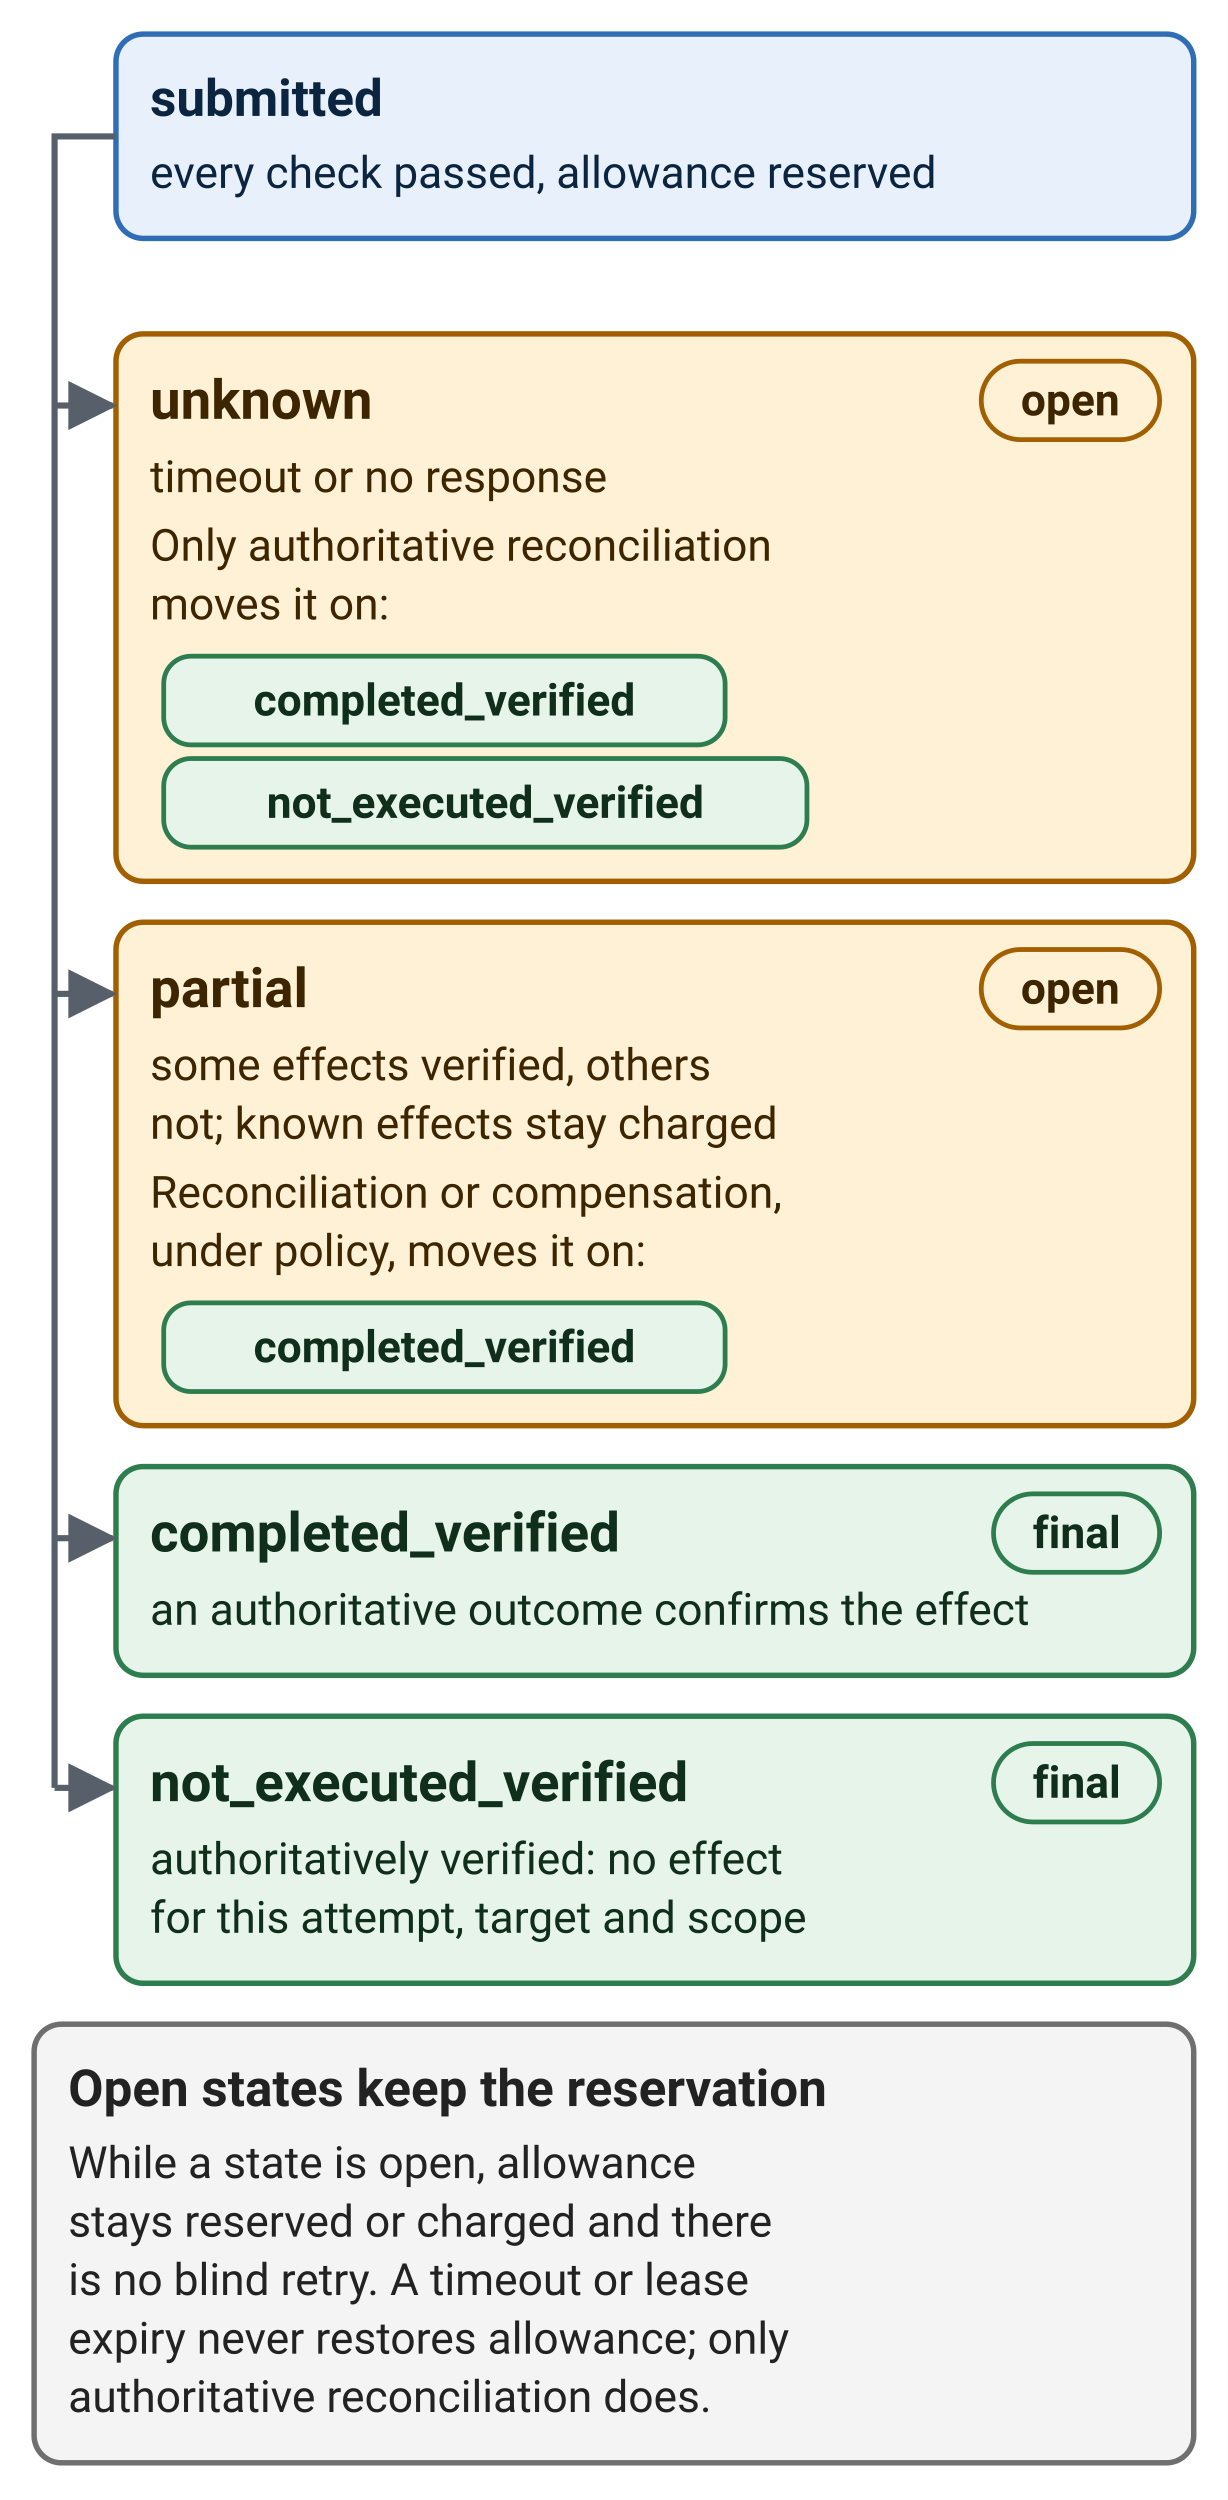
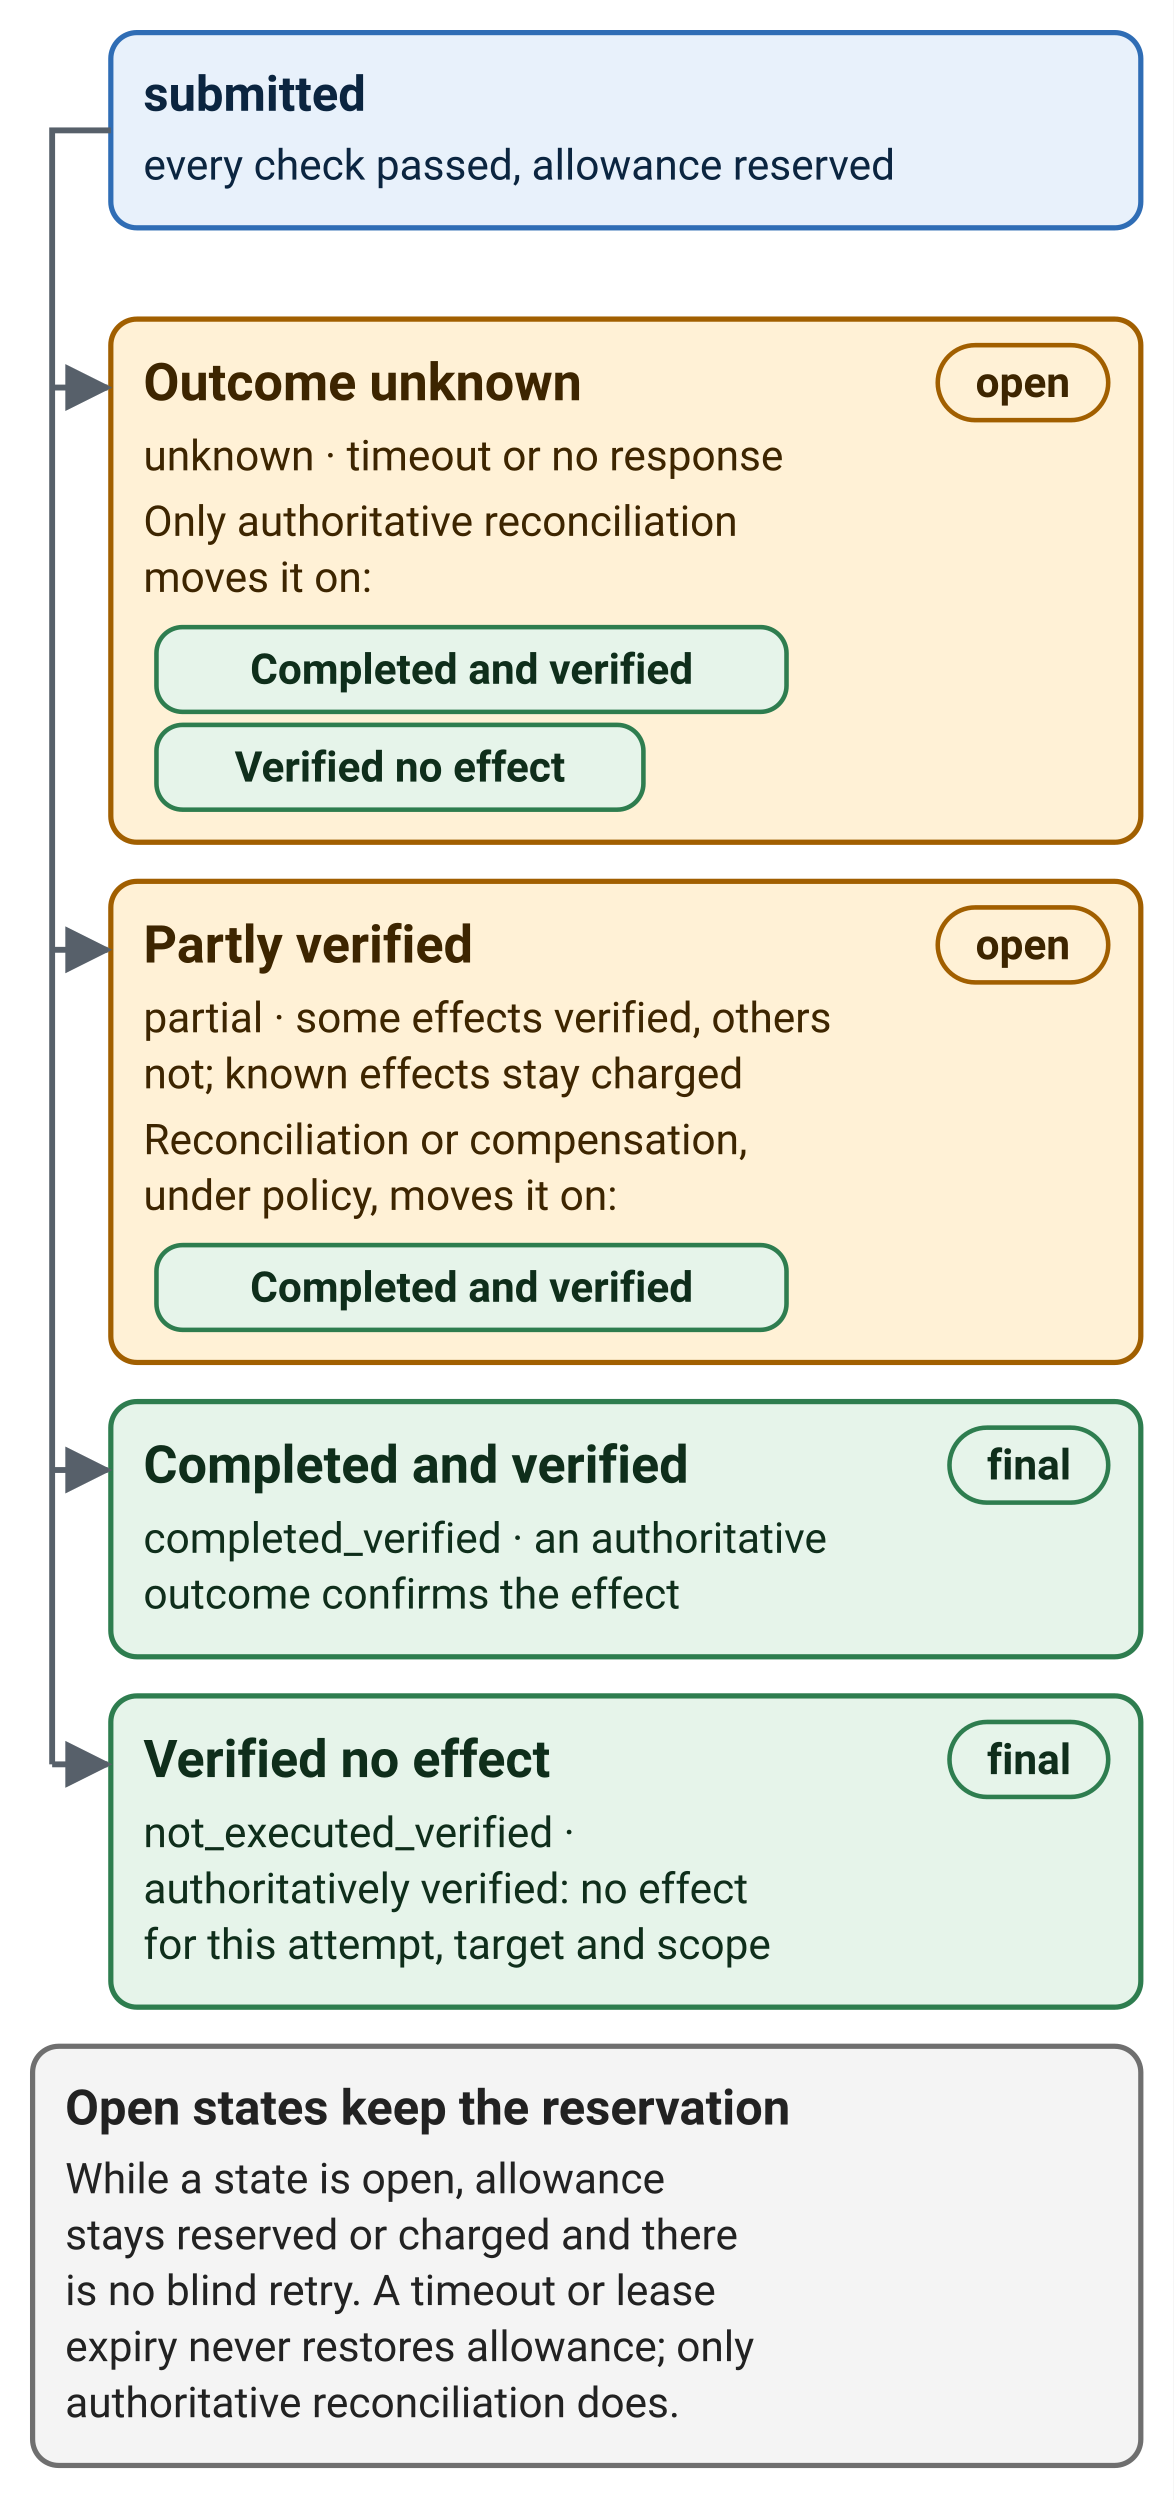
- <svg xmlns="http://www.w3.org/2000/svg" viewBox="0 0 360 733" width="360" height="733" role="img" aria-labelledby="t d" font-family="-apple-system, 'Segoe UI', Roboto, Helvetica, Arial, sans-serif">
+ <svg xmlns="http://www.w3.org/2000/svg" viewBox="0 0 360 767" width="360" height="767" role="img" aria-labelledby="t d" font-family="-apple-system, 'Segoe UI', Roboto, Helvetica, Arial, sans-serif">
  <defs>
    <marker id="arr" viewBox="0 0 10 10" refX="9" refY="5" markerWidth="8" markerHeight="8" orient="auto-start-reverse">
      <path d="M0 0 L10 5 L0 10 z" fill="#57606a" />
    </marker>
    <marker id="arrs" viewBox="0 0 10 10" refX="9" refY="5" markerWidth="5.5" markerHeight="5.5" orient="auto-start-reverse">
      <path d="M0 0 L10 5 L0 10 z" fill="#57606a" />
    </marker>
  </defs>
-   <rect width="360" height="733" fill="#ffffff" />
+   <rect width="360" height="767" fill="#ffffff" />
  <rect x="34.0" y="10.0" width="316.0" height="59.9" rx="8" fill="#E8F1FB" stroke="#2F6DB5" stroke-width="1.6" />
  <text x="44.0" y="34.0" font-size="15" text-anchor="start" font-weight="700" fill="#0B2540">submitted</text>
  <text x="44.0" y="55.1" font-size="13" text-anchor="start" fill="#0B2540">every check passed, allowance reserved</text>
  <rect x="34.0" y="97.9" width="316.0" height="160.5" rx="8" fill="#FFF1D6" stroke="#A15F00" stroke-width="1.6" />
  <rect x="287.7" y="105.9" width="52.3" height="23.0" rx="11.5" fill="#FFF1D6" stroke="#A15F00" stroke-width="1.4" />
  <text x="313.8" y="121.8" font-size="13" text-anchor="middle" font-weight="700" fill="#3D2500">open</text>
-   <text x="44.0" y="122.8" font-size="16" text-anchor="start" font-weight="700" fill="#3D2500">unknown</text>
-   <text x="44.0" y="144.3" font-size="13" text-anchor="start" fill="#3D2500">timeout or no response</text>
+   <text x="44.0" y="122.8" font-size="16" text-anchor="start" font-weight="700" fill="#3D2500">Outcome unknown</text>
+   <text x="44.0" y="144.3" font-size="13" text-anchor="start" fill="#3D2500">unknown · timeout or no response</text>
  <text x="44.0" y="164.4" font-size="13" text-anchor="start" fill="#3D2500">Only authoritative reconciliation</text>
  <text x="44.0" y="181.6" font-size="13" text-anchor="start" fill="#3D2500">moves it on:</text>
-   <rect x="48.0" y="192.4" width="164.6" height="26.0" rx="8" fill="#E6F4EA" stroke="#2E7D4F" stroke-width="1.4" />
-   <text x="130.3" y="209.8" font-size="13" text-anchor="middle" font-weight="700" fill="#0F2E1B">completed_verified</text>
-   <rect x="48.0" y="222.4" width="188.6" height="26.0" rx="8" fill="#E6F4EA" stroke="#2E7D4F" stroke-width="1.4" />
-   <text x="142.3" y="239.8" font-size="13" text-anchor="middle" font-weight="700" fill="#0F2E1B">not_executed_verified</text>
+   <rect x="48.0" y="192.4" width="193.3" height="26.0" rx="8" fill="#E6F4EA" stroke="#2E7D4F" stroke-width="1.4" />
+   <text x="144.7" y="209.8" font-size="13" text-anchor="middle" font-weight="700" fill="#0F2E1B">Completed and verified</text>
+   <rect x="48.0" y="222.4" width="149.4" height="26.0" rx="8" fill="#E6F4EA" stroke="#2E7D4F" stroke-width="1.4" />
+   <text x="122.7" y="239.8" font-size="13" text-anchor="middle" font-weight="700" fill="#0F2E1B">Verified no effect</text>
  <rect x="34.0" y="270.4" width="316.0" height="147.6" rx="8" fill="#FFF1D6" stroke="#A15F00" stroke-width="1.6" />
  <rect x="287.7" y="278.4" width="52.3" height="23.0" rx="11.5" fill="#FFF1D6" stroke="#A15F00" stroke-width="1.4" />
  <text x="313.8" y="294.3" font-size="13" text-anchor="middle" font-weight="700" fill="#3D2500">open</text>
-   <text x="44.0" y="295.3" font-size="16" text-anchor="start" font-weight="700" fill="#3D2500">partial</text>
-   <text x="44.0" y="316.7" font-size="13" text-anchor="start" fill="#3D2500">some effects verified, others</text>
+   <text x="44.0" y="295.3" font-size="16" text-anchor="start" font-weight="700" fill="#3D2500">Partly verified</text>
+   <text x="44.0" y="316.7" font-size="13" text-anchor="start" fill="#3D2500">partial · some effects verified, others</text>
  <text x="44.0" y="333.9" font-size="13" text-anchor="start" fill="#3D2500">not; known effects stay charged</text>
  <text x="44.0" y="354.1" font-size="13" text-anchor="start" fill="#3D2500">Reconciliation or compensation,</text>
  <text x="44.0" y="371.2" font-size="13" text-anchor="start" fill="#3D2500">under policy, moves it on:</text>
-   <rect x="48.0" y="382.0" width="164.6" height="26.0" rx="8" fill="#E6F4EA" stroke="#2E7D4F" stroke-width="1.4" />
-   <text x="130.3" y="399.4" font-size="13" text-anchor="middle" font-weight="700" fill="#0F2E1B">completed_verified</text>
-   <rect x="34.0" y="430.0" width="316.0" height="61.2" rx="8" fill="#E6F4EA" stroke="#2E7D4F" stroke-width="1.6" />
+   <rect x="48.0" y="382.0" width="193.3" height="26.0" rx="8" fill="#E6F4EA" stroke="#2E7D4F" stroke-width="1.4" />
+   <text x="144.7" y="399.4" font-size="13" text-anchor="middle" font-weight="700" fill="#0F2E1B">Completed and verified</text>
+   <rect x="34.0" y="430.0" width="316.0" height="78.3" rx="8" fill="#E6F4EA" stroke="#2E7D4F" stroke-width="1.6" />
  <rect x="291.3" y="438.0" width="48.7" height="23.0" rx="11.5" fill="#E6F4EA" stroke="#2E7D4F" stroke-width="1.4" />
  <text x="315.7" y="453.9" font-size="13" text-anchor="middle" font-weight="700" fill="#0F2E1B">final</text>
-   <text x="44.0" y="454.9" font-size="16" text-anchor="start" font-weight="700" fill="#0F2E1B">completed_verified</text>
-   <text x="44.0" y="476.4" font-size="13" text-anchor="start" fill="#0F2E1B">an authoritative outcome confirms the effect</text>
-   <rect x="34.0" y="503.2" width="316.0" height="78.3" rx="8" fill="#E6F4EA" stroke="#2E7D4F" stroke-width="1.6" />
-   <rect x="291.3" y="511.2" width="48.7" height="23.0" rx="11.5" fill="#E6F4EA" stroke="#2E7D4F" stroke-width="1.4" />
-   <text x="315.7" y="527.1" font-size="13" text-anchor="middle" font-weight="700" fill="#0F2E1B">final</text>
-   <text x="44.0" y="528.1" font-size="16" text-anchor="start" font-weight="700" fill="#0F2E1B">not_executed_verified</text>
-   <text x="44.0" y="549.5" font-size="13" text-anchor="start" fill="#0F2E1B">authoritatively verified: no effect</text>
-   <text x="44.0" y="566.7" font-size="13" text-anchor="start" fill="#0F2E1B">for this attempt, target and scope</text>
-   <path d="M34.0 40.0 L16.0 40.0 L16.0 524.2" fill="none" stroke="#57606a" stroke-width="1.8" />
+   <text x="44.0" y="454.9" font-size="16" text-anchor="start" font-weight="700" fill="#0F2E1B">Completed and verified</text>
+   <text x="44.0" y="476.4" font-size="13" text-anchor="start" fill="#0F2E1B">completed_verified · an authoritative</text>
+   <text x="44.0" y="493.5" font-size="13" text-anchor="start" fill="#0F2E1B">outcome confirms the effect</text>
+   <rect x="34.0" y="520.3" width="316.0" height="95.5" rx="8" fill="#E6F4EA" stroke="#2E7D4F" stroke-width="1.6" />
+   <rect x="291.3" y="528.3" width="48.7" height="23.0" rx="11.5" fill="#E6F4EA" stroke="#2E7D4F" stroke-width="1.4" />
+   <text x="315.7" y="544.3" font-size="13" text-anchor="middle" font-weight="700" fill="#0F2E1B">final</text>
+   <text x="44.0" y="545.2" font-size="16" text-anchor="start" font-weight="700" fill="#0F2E1B">Verified no effect</text>
+   <text x="44.0" y="566.7" font-size="13" text-anchor="start" fill="#0F2E1B">not_executed_verified ·</text>
+   <text x="44.0" y="583.9" font-size="13" text-anchor="start" fill="#0F2E1B">authoritatively verified: no effect</text>
+   <text x="44.0" y="601.0" font-size="13" text-anchor="start" fill="#0F2E1B">for this attempt, target and scope</text>
+   <path d="M34.0 40.0 L16.0 40.0 L16.0 541.3" fill="none" stroke="#57606a" stroke-width="1.8" />
  <path d="M16.0 118.9 L33.0 118.9" fill="none" stroke="#57606a" stroke-width="1.8" marker-end="url(#arr)" />
  <path d="M16.0 291.4 L33.0 291.4" fill="none" stroke="#57606a" stroke-width="1.8" marker-end="url(#arr)" />
  <path d="M16.0 451.0 L33.0 451.0" fill="none" stroke="#57606a" stroke-width="1.8" marker-end="url(#arr)" />
-   <path d="M16.0 524.2 L33.0 524.2" fill="none" stroke="#57606a" stroke-width="1.8" marker-end="url(#arr)" />
-   <rect x="10.0" y="593.5" width="340.0" height="128.6" rx="8" fill="#F4F4F4" stroke="#6F6F6F" stroke-width="1.6" />
-   <text x="20.0" y="617.5" font-size="15" text-anchor="start" font-weight="700" fill="#222222">Open states keep the reservation</text>
-   <text x="20.0" y="638.6" font-size="13" text-anchor="start" fill="#222222">While a state is open, allowance</text>
-   <text x="20.0" y="655.8" font-size="13" text-anchor="start" fill="#222222">stays reserved or charged and there</text>
-   <text x="20.0" y="672.9" font-size="13" text-anchor="start" fill="#222222">is no blind retry. A timeout or lease</text>
-   <text x="20.0" y="690.1" font-size="13" text-anchor="start" fill="#222222">expiry never restores allowance; only</text>
-   <text x="20.0" y="707.2" font-size="13" text-anchor="start" fill="#222222">authoritative reconciliation does.</text>
+   <path d="M16.0 541.3 L33.0 541.3" fill="none" stroke="#57606a" stroke-width="1.8" marker-end="url(#arr)" />
+   <rect x="10.0" y="627.8" width="340.0" height="128.6" rx="8" fill="#F4F4F4" stroke="#6F6F6F" stroke-width="1.6" />
+   <text x="20.0" y="651.8" font-size="15" text-anchor="start" font-weight="700" fill="#222222">Open states keep the reservation</text>
+   <text x="20.0" y="672.9" font-size="13" text-anchor="start" fill="#222222">While a state is open, allowance</text>
+   <text x="20.0" y="690.1" font-size="13" text-anchor="start" fill="#222222">stays reserved or charged and there</text>
+   <text x="20.0" y="707.2" font-size="13" text-anchor="start" fill="#222222">is no blind retry. A timeout or lease</text>
+   <text x="20.0" y="724.4" font-size="13" text-anchor="start" fill="#222222">expiry never restores allowance; only</text>
+   <text x="20.0" y="741.6" font-size="13" text-anchor="start" fill="#222222">authoritative reconciliation does.</text>
</svg>
